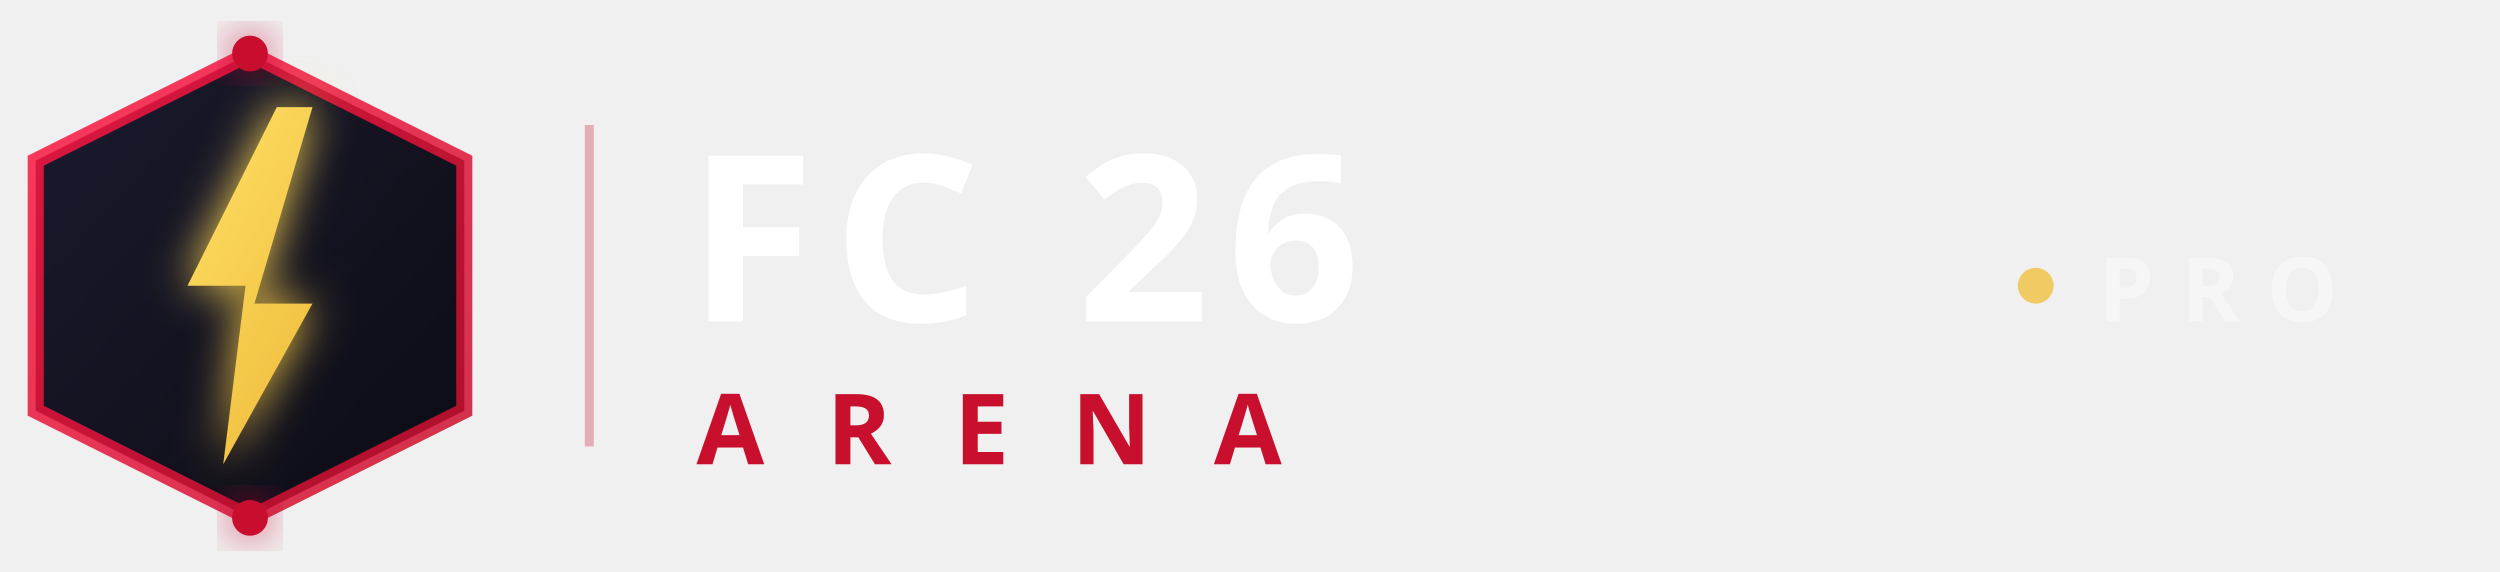
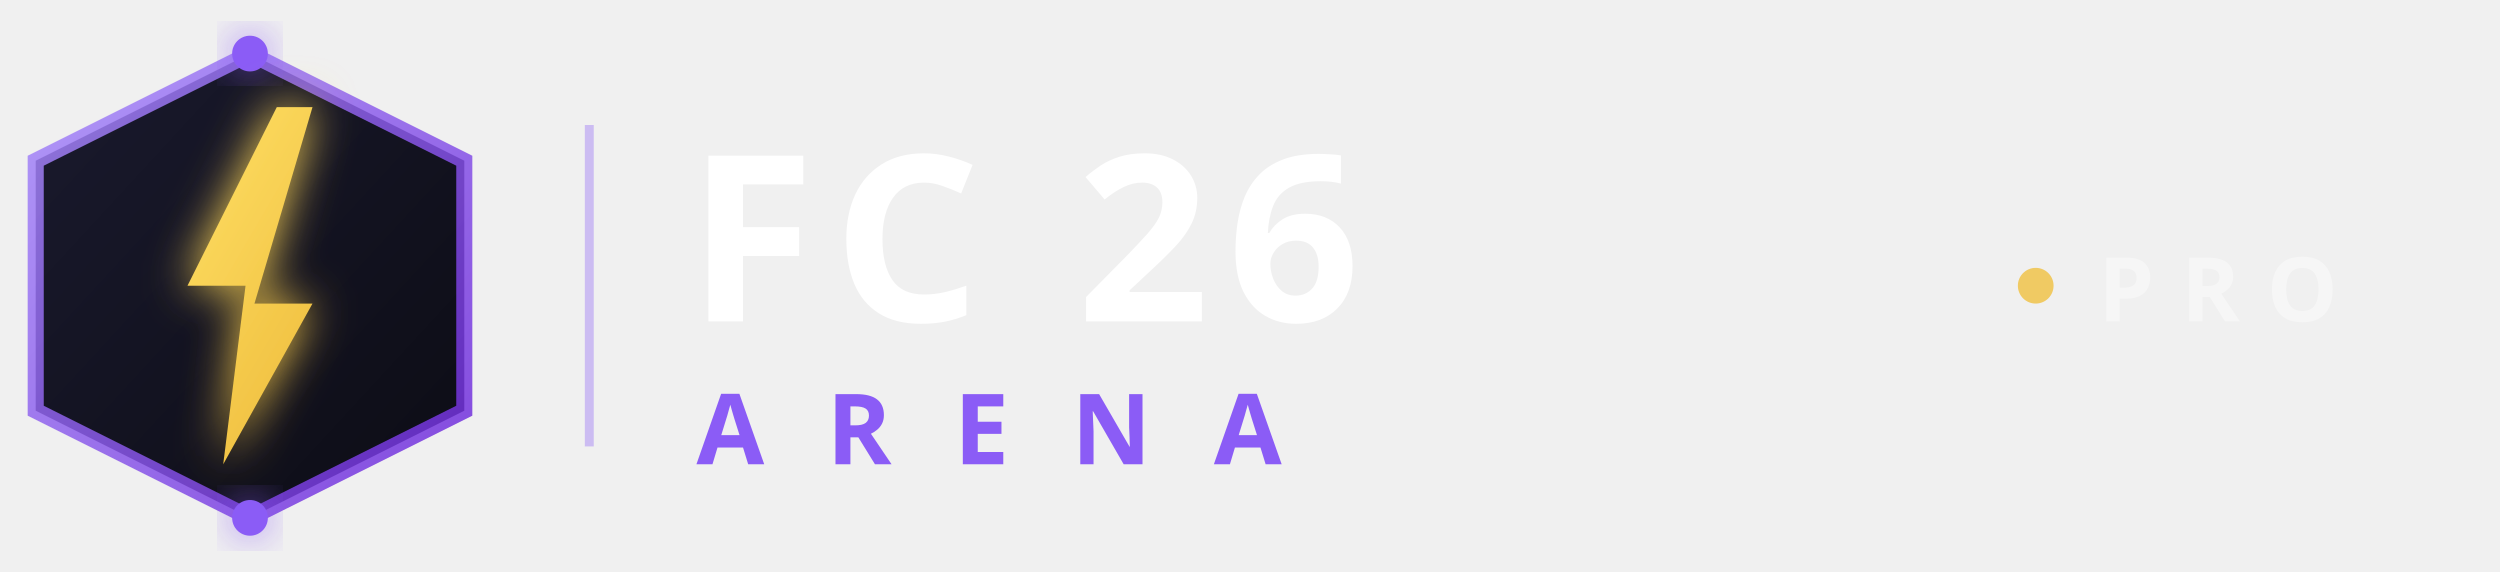
<svg xmlns="http://www.w3.org/2000/svg" viewBox="0 0 280 64" fill="none">
  <defs>
    <linearGradient id="hex-wm" x1="0%" y1="0%" x2="100%" y2="100%">
      <stop offset="0%" stop-color="#1a1a2e" />
      <stop offset="100%" stop-color="#0c0c14" />
    </linearGradient>
    <linearGradient id="ring-wm" x1="0%" y1="0%" x2="100%" y2="100%">
-       <stop offset="0%" stop-color="#ff1744" />
-       <stop offset="100%" stop-color="#c8102e" />
+       <stop offset="0%" stop-color="#a78bfa" />
+       <stop offset="100%" stop-color="#6d28d9" />
    </linearGradient>
    <linearGradient id="bolt-wm" x1="0%" y1="0%" x2="60%" y2="100%">
      <stop offset="0%" stop-color="#ffe066" />
      <stop offset="100%" stop-color="#f0c040" />
    </linearGradient>
    <filter id="glow-wm" x="-40%" y="-40%" width="180%" height="180%">
      <feGaussianBlur stdDeviation="2.5" result="blur" />
      <feComposite in="SourceGraphic" in2="blur" operator="over" />
    </filter>
  </defs>
  <path d="M 28 6            L 52 18            L 52 46            L 28 58            L 4 46            L 4 18 Z" fill="url(#hex-wm)" />
  <path d="M 28 6            L 52 18            L 52 46            L 28 58            L 4 46            L 4 18 Z" stroke="url(#ring-wm)" stroke-width="1.8" fill="none" opacity="0.85" />
-   <circle cx="28" cy="6" r="2" fill="#c8102e" filter="url(#glow-wm)" />
-   <circle cx="28" cy="58" r="2" fill="#c8102e" filter="url(#glow-wm)" />
+   <circle cx="28" cy="6" r="2" fill="#8b5cf6" filter="url(#glow-wm)" />
+   <circle cx="28" cy="58" r="2" fill="#8b5cf6" filter="url(#glow-wm)" />
  <g filter="url(#glow-wm)">
    <path d="M 31 12              L 21 32              L 27.5 32              L 25 52              L 35 34              L 28.5 34              L 35 12 Z" fill="url(#bolt-wm)" />
  </g>
-   <line x1="66" y1="14" x2="66" y2="50" stroke="rgba(200,16,46,0.3)" stroke-width="1" />
+   <line x1="66" y1="14" x2="66" y2="50" stroke="rgba(139,92,246,0.35)" stroke-width="1" />
  <text x="77" y="36" font-family="'Barlow Condensed', 'Impact', sans-serif" font-weight="900" font-size="26" letter-spacing="2" fill="#ffffff">FC 26</text>
-   <text x="78" y="52" font-family="'Barlow Condensed', 'Impact', sans-serif" font-weight="700" font-size="11" letter-spacing="7" fill="#c8102e">ARENA</text>
+   <text x="78" y="52" font-family="'Barlow Condensed', 'Impact', sans-serif" font-weight="700" font-size="11" letter-spacing="7" fill="#8b5cf6">ARENA</text>
  <circle cx="228" cy="32" r="2" fill="#f0c040" opacity="0.8" />
  <text x="235" y="36" font-family="'Barlow Condensed', 'Impact', sans-serif" font-weight="700" font-size="10" letter-spacing="3" fill="rgba(255,255,255,0.4)">PRO</text>
</svg>
